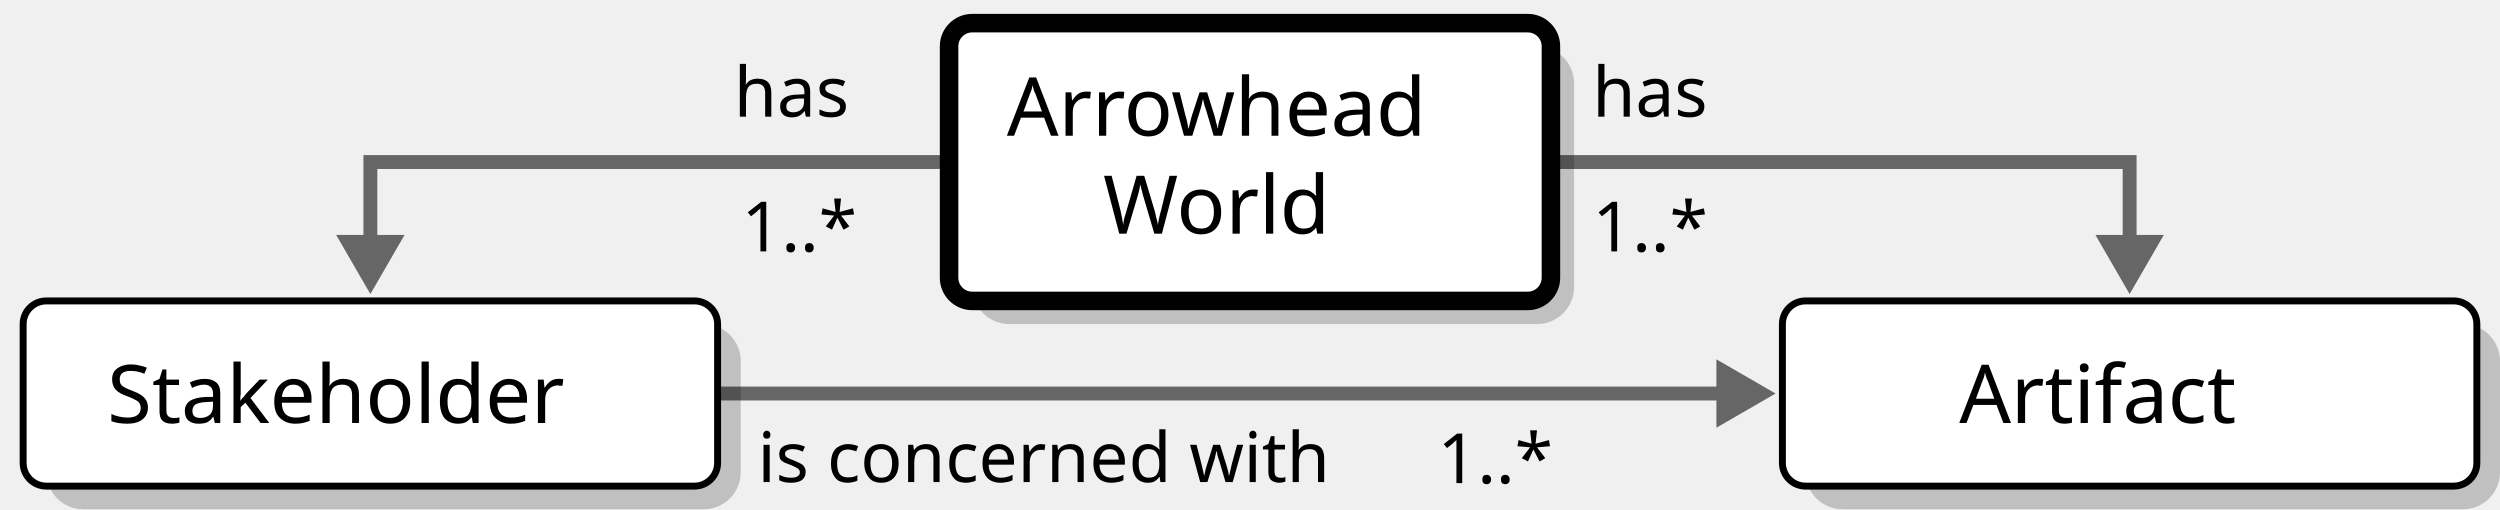
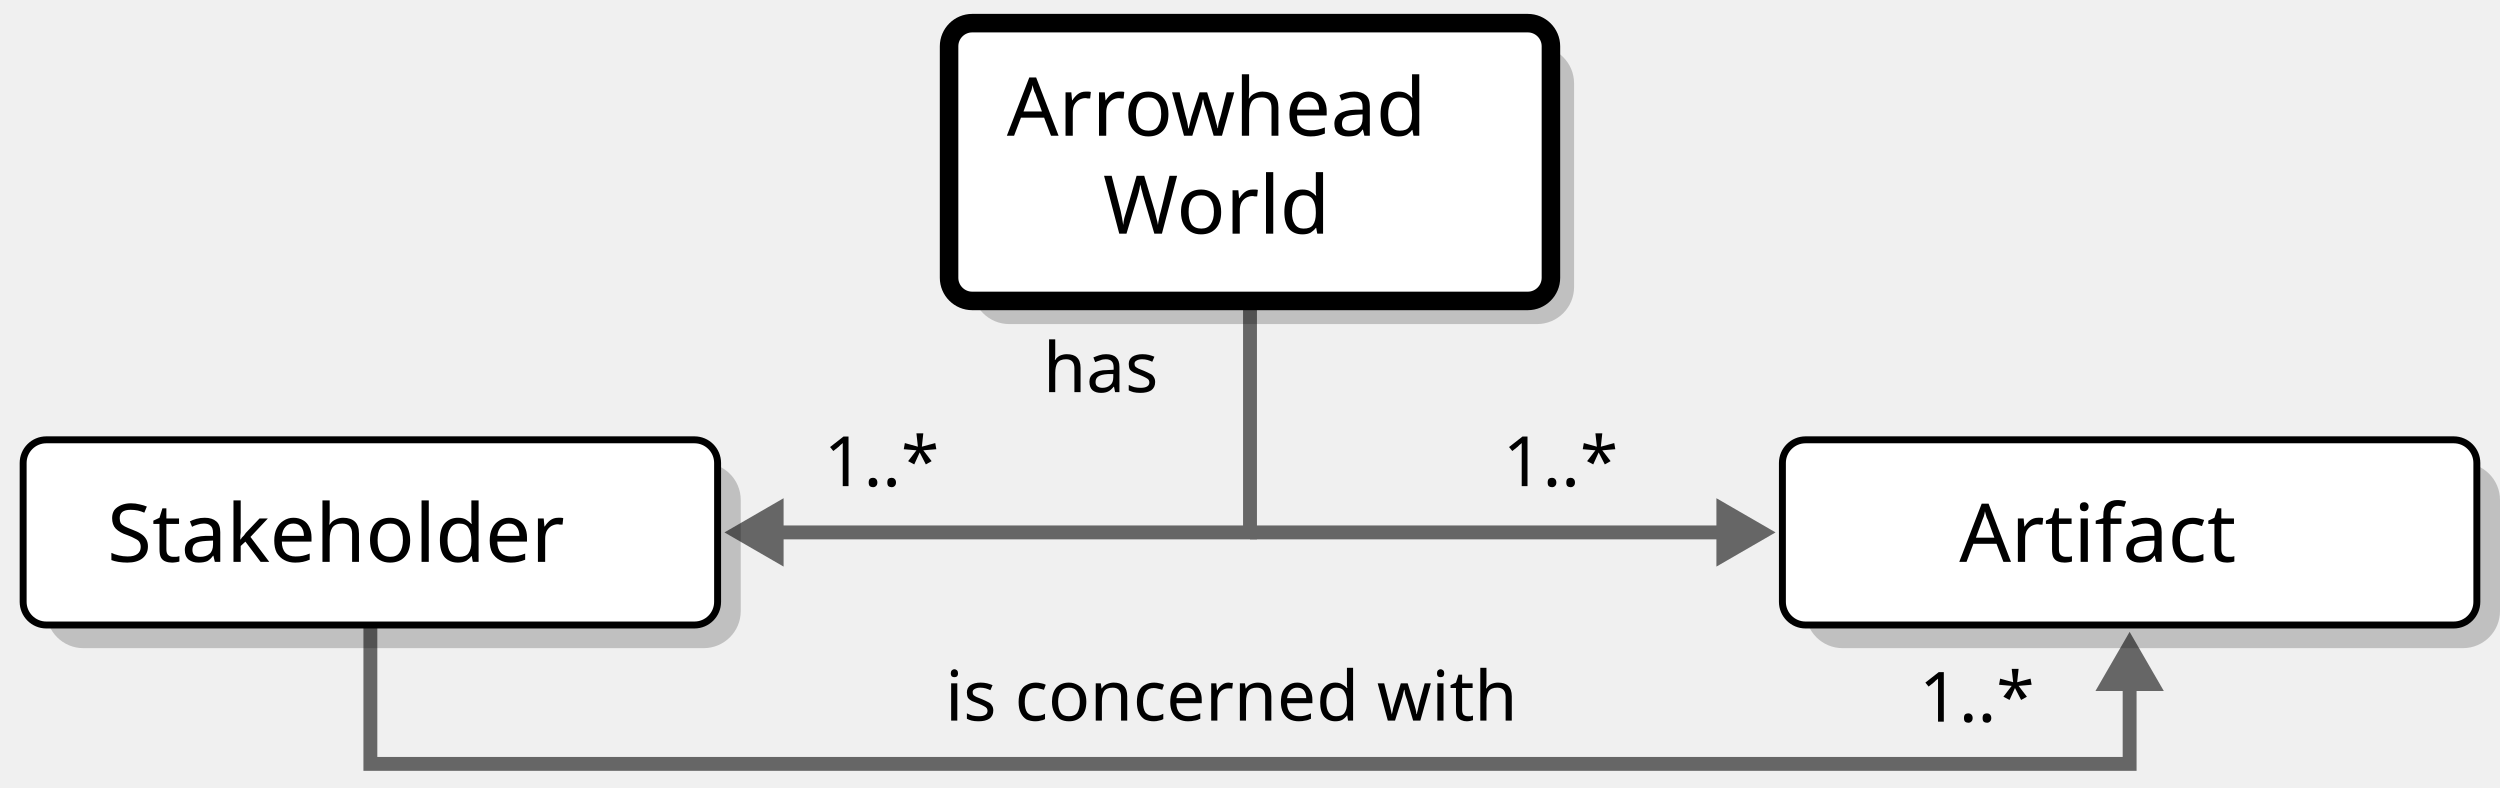
- <svg xmlns="http://www.w3.org/2000/svg" xmlns:xlink="http://www.w3.org/1999/xlink" width="108mm" height="22mm" version="1.1" viewBox="0 0 108 22" id="svg162">
+ <svg xmlns="http://www.w3.org/2000/svg" xmlns:xlink="http://www.w3.org/1999/xlink" width="108mm" height="34mm" version="1.1" viewBox="0 0 108 34" id="svg162">
  <defs id="defs5">
    <marker id="a" overflow="visible" orient="auto">
      <path transform="scale(0.4)" d="M 5.77,0 -2.88,5 V -5 Z" fill="context-stroke" fill-rule="evenodd" stroke="context-stroke" stroke-width="1pt" id="path2" />
    </marker>
    <marker id="e" overflow="visible" orient="auto">
      <path transform="scale(0.4)" d="M 5.77,0 -2.88,5 V -5 Z" fill="context-stroke" fill-rule="evenodd" stroke="context-stroke" stroke-width="1pt" id="path824" />
    </marker>
    <marker id="a-2" overflow="visible" orient="auto">
      <path transform="scale(0.4)" d="M 5.77,0 -2.88,5 V -5 Z" fill="context-stroke" fill-rule="evenodd" stroke="context-stroke" stroke-width="1pt" id="path2-3" />
    </marker>
    <marker id="a-3" overflow="visible" orient="auto">
      <path transform="scale(0.4)" d="M 5.77,0 -2.88,5 V -5 Z" fill="context-stroke" fill-rule="evenodd" stroke="context-stroke" stroke-width="1pt" id="path2-2" />
    </marker>
    <marker id="e-0" overflow="visible" orient="auto">
      <path transform="scale(0.4)" d="M 5.77,0 -2.88,5 V -5 Z" fill="context-stroke" fill-rule="evenodd" stroke="context-stroke" stroke-width="1pt" id="path824-9" />
    </marker>
    <marker id="a-7" overflow="visible" orient="auto">
      <path transform="scale(0.4)" d="M 5.77,0 -2.88,5 V -5 Z" fill="context-stroke" fill-rule="evenodd" stroke="context-stroke" stroke-width="1pt" id="path2-5" />
    </marker>
    <marker id="marker25589" overflow="visible" orient="auto">
      <path transform="scale(0.4)" d="M 5.77,0 -2.88,5 V -5 Z" fill="context-stroke" fill-rule="evenodd" stroke="context-stroke" stroke-width="1pt" id="path25587" />
    </marker>
    <marker id="a-0" overflow="visible" orient="auto">
      <path transform="scale(0.4)" d="M 5.77,0 -2.88,5 V -5 Z" fill="context-stroke" fill-rule="evenodd" stroke="context-stroke" stroke-width="1pt" id="path2-8" />
    </marker>
    <marker id="e-0-3" overflow="visible" orient="auto">
      <path transform="scale(0.4)" d="M 5.77,0 -2.88,5 V -5 Z" fill="context-stroke" fill-rule="evenodd" stroke="context-stroke" stroke-width="1pt" id="path824-9-9" />
    </marker>
    <marker id="a-9" overflow="visible" orient="auto">
      <path transform="scale(0.4)" d="M 5.77,0 -2.88,5 V -5 Z" fill="context-stroke" fill-rule="evenodd" stroke="context-stroke" stroke-width="1pt" id="path2-81" />
    </marker>
    <marker id="a-9-3" overflow="visible" orient="auto">
      <path transform="scale(0.4)" d="M 5.77,0 -2.88,5 V -5 Z" fill="context-stroke" fill-rule="evenodd" stroke="context-stroke" stroke-width="1pt" id="path2-81-7" />
    </marker>
  </defs>
-   <path d="m 31,17 h 44" marker-end="url(#a-9-3)" id="path24957" style="fill:none;stroke:#666666;stroke-width:0.6;stroke-miterlimit:4;stroke-dasharray:none;marker-end:url(#a-9-3)" />
-   <path d="m 67,7 25,-9e-7 V 11" marker-end="url(#a-9-3)" id="use24305" style="fill:none;stroke:#666666;stroke-width:0.6;stroke-miterlimit:4;stroke-dasharray:none;marker-end:url(#a-9-3)" />
-   <path d="m 41,7 -25,-9e-7 V 11" marker-end="url(#a-9-3)" id="path21818" style="fill:none;stroke:#666666;stroke-width:0.6;stroke-miterlimit:4;stroke-dasharray:none;marker-end:url(#a-9-3)" />
+   <path d="m 16,27 v 6 h 76 v -4" marker-end="url(#a-9-3)" id="path24957" style="fill:none;stroke:#666666;stroke-width:0.6;stroke-miterlimit:4;stroke-dasharray:none;marker-end:url(#a-9-3)" />
+   <path d="m 54,23 h 21" marker-end="url(#a-9-3)" id="use24305" style="fill:none;stroke:#666666;stroke-width:0.6;stroke-miterlimit:4;stroke-dasharray:none;marker-end:url(#a-9-3)" />
+   <path d="M 54,13 V 23 H 33" marker-end="url(#a-9-3)" id="path21818" style="fill:none;stroke:#666666;stroke-width:0.6;stroke-miterlimit:4;stroke-dasharray:none;marker-end:url(#a-9-3)" />
  <g id="g17080" transform="translate(40,-22)">
    <rect id="rect16734" x="2" y="24" width="26" height="12" rx="1.6" fill="none" opacity="0.913" stroke="#000000" stroke-linejoin="round" stroke-width="0.333" style="opacity:1;fill:#000000;fill-opacity:0.2;stroke:none;stroke-width:0.8;stroke-miterlimit:4;stroke-dasharray:none" />
    <rect id="rect1588" x="1" y="23" width="26" height="12" rx="1" fill="none" opacity="0.913" stroke="#000000" stroke-linejoin="round" stroke-width="0.333" style="opacity:1;fill:#ffffff;fill-opacity:1;stroke-width:0.8;stroke-miterlimit:4;stroke-dasharray:none" />
  </g>
  <text x="53.915" y="5.861" font-size="3.5px" style="line-height:1.25;font-family:sans-serif;stroke-width:0.265" xml:space="preserve" id="text1592">
    <tspan x="53.915" y="5.861" font-size="3.5px" stroke-width="0.265" text-align="center" text-anchor="middle" id="tspan1590">Arrowhead</tspan>
  </text>
  <text x="53.915" y="10.094" font-size="3.5px" style="line-height:1.25;font-family:sans-serif;stroke-width:0.265" xml:space="preserve" id="text10194">
    <tspan x="53.915" y="10.094" font-size="3.5px" stroke-width="0.265" text-align="center" text-anchor="middle" id="tspan10192">World</tspan>
  </text>
-   <g id="g23280" transform="translate(3.999998,-49.92695)">
+   <g id="g23280" transform="translate(3.999998,-43.92695)">
    <rect id="rect940" x="-2" y="63.927" width="30" height="8" rx="1.6" fill="none" opacity="0.913" stroke="#000000" stroke-linejoin="round" stroke-width="0.333" style="opacity:1;fill:#000000;fill-opacity:0.2;stroke:none;stroke-width:0.8;stroke-miterlimit:4;stroke-dasharray:none" />
    <rect id="rect45004" x="-3" y="62.927" width="30" height="8" rx="1" fill="none" opacity="0.913" stroke="#000000" stroke-linejoin="round" stroke-width="0.333" style="opacity:1;fill:#ffffff;fill-opacity:1;stroke-width:0.3;stroke-miterlimit:4;stroke-dasharray:none" />
  </g>
  <use x="0" y="0" xlink:href="#g23280" id="use24227" transform="translate(76)" width="100%" height="100%" />
-   <text x="15.88" y="18.272" font-size="3.5px" style="line-height:1.25;font-family:sans-serif;stroke-width:0.265" xml:space="preserve" id="text44012">
-     <tspan x="15.88" y="18.272" font-size="3.5px" stroke-width="0.265" text-align="center" text-anchor="middle" id="tspan44010">Stakeholder</tspan>
+   <text x="15.88" y="24.272" font-size="3.5px" style="line-height:1.25;font-family:sans-serif;stroke-width:0.265" xml:space="preserve" id="text44012">
+     <tspan x="15.88" y="24.272" font-size="3.5px" stroke-width="0.265" text-align="center" text-anchor="middle" id="tspan44010">Stakeholder</tspan>
  </text>
-   <text x="91.987" y="18.272" font-size="3.5px" style="line-height:1.25;font-family:sans-serif;stroke-width:0.265" xml:space="preserve" id="text24231">
-     <tspan x="91.987" y="18.272" font-size="3.5px" stroke-width="0.265" text-align="center" text-anchor="middle" id="tspan24229">Artifact</tspan>
+   <text x="91.987" y="24.272" font-size="3.5px" style="line-height:1.25;font-family:sans-serif;stroke-width:0.265" xml:space="preserve" id="text24231">
+     <tspan x="91.987" y="24.272" font-size="3.5px" stroke-width="0.265" text-align="center" text-anchor="middle" id="tspan24229">Artifact</tspan>
  </text>
-   <text x="43.907" y="5.039" style="font-size:3px;line-height:1.25;font-family:sans-serif;stroke-width:0.265" xml:space="preserve" id="text26638">
-     <tspan x="39.023" y="5.039" stroke-width="0.265" id="tspan26636" style="text-align:end;text-anchor:end">has</tspan>
+   <text x="57.266" y="16.942" style="font-size:3px;line-height:1.25;font-family:sans-serif;stroke-width:0.265" xml:space="preserve" id="text26638">
+     <tspan x="52.382" y="16.942" stroke-width="0.265" id="tspan26636" style="text-align:end;text-anchor:end">has</tspan>
  </text>
-   <text xml:space="preserve" style="font-size:3px;line-height:1.25;font-family:sans-serif;stroke-width:0.265" x="68.798" y="5.039" id="text25389">
-     <tspan id="tspan25387" style="stroke-width:0.265" x="68.798" y="5.039">has</tspan>
+   <text x="77.125" y="21" style="font-size:3px;line-height:1.25;font-family:sans-serif;stroke-width:0.265" xml:space="preserve" id="text1023">
+     <tspan x="72.242" y="21" stroke-width="0.265" id="tspan1021" style="text-align:end;text-anchor:end">1..*</tspan>
  </text>
-   <text xml:space="preserve" style="font-size:3px;line-height:1.25;font-family:sans-serif;stroke-width:0.265" x="32.736" y="20.826" id="text26919">
-     <tspan id="tspan26917" style="stroke-width:0.265" x="32.736" y="20.826">is concerned with</tspan>
+   <text xml:space="preserve" style="font-size:3px;line-height:1.25;font-family:sans-serif;stroke-width:0.265" x="35.593" y="21" id="text1447">
+     <tspan id="tspan1445" style="stroke-width:0.265" x="35.593" y="21">1..*</tspan>
  </text>
-   <text x="44.242" y="10.86" style="font-size:3px;line-height:1.25;font-family:sans-serif;stroke-width:0.265" xml:space="preserve" id="text1023">
-     <tspan x="39.358" y="10.86" stroke-width="0.265" id="tspan1021" style="text-align:end;text-anchor:end">1..*</tspan>
+   <text xml:space="preserve" style="font-size:3px;line-height:1.25;font-family:sans-serif;stroke-width:0.265" x="40.841" y="31.129" id="text26919">
+     <tspan id="tspan26917" style="stroke-width:0.265" x="40.841" y="31.129">is concerned with</tspan>
  </text>
-   <text xml:space="preserve" style="font-size:3px;line-height:1.25;font-family:sans-serif;stroke-width:0.265" x="68.798" y="10.86" id="text1447">
-     <tspan id="tspan1445" style="stroke-width:0.265" x="68.798" y="10.86">1..*</tspan>
-   </text>
-   <text xml:space="preserve" style="font-size:3px;line-height:1.25;font-family:sans-serif;stroke-width:0.265" x="62.104" y="20.872" id="text2609">
-     <tspan id="tspan2607" style="stroke-width:0.265" x="62.104" y="20.872">1..*</tspan>
+   <text xml:space="preserve" style="font-size:3px;line-height:1.25;font-family:sans-serif;stroke-width:0.265" x="82.911" y="31.174" id="text2609">
+     <tspan id="tspan2607" style="stroke-width:0.265" x="82.911" y="31.174">1..*</tspan>
  </text>
</svg>
